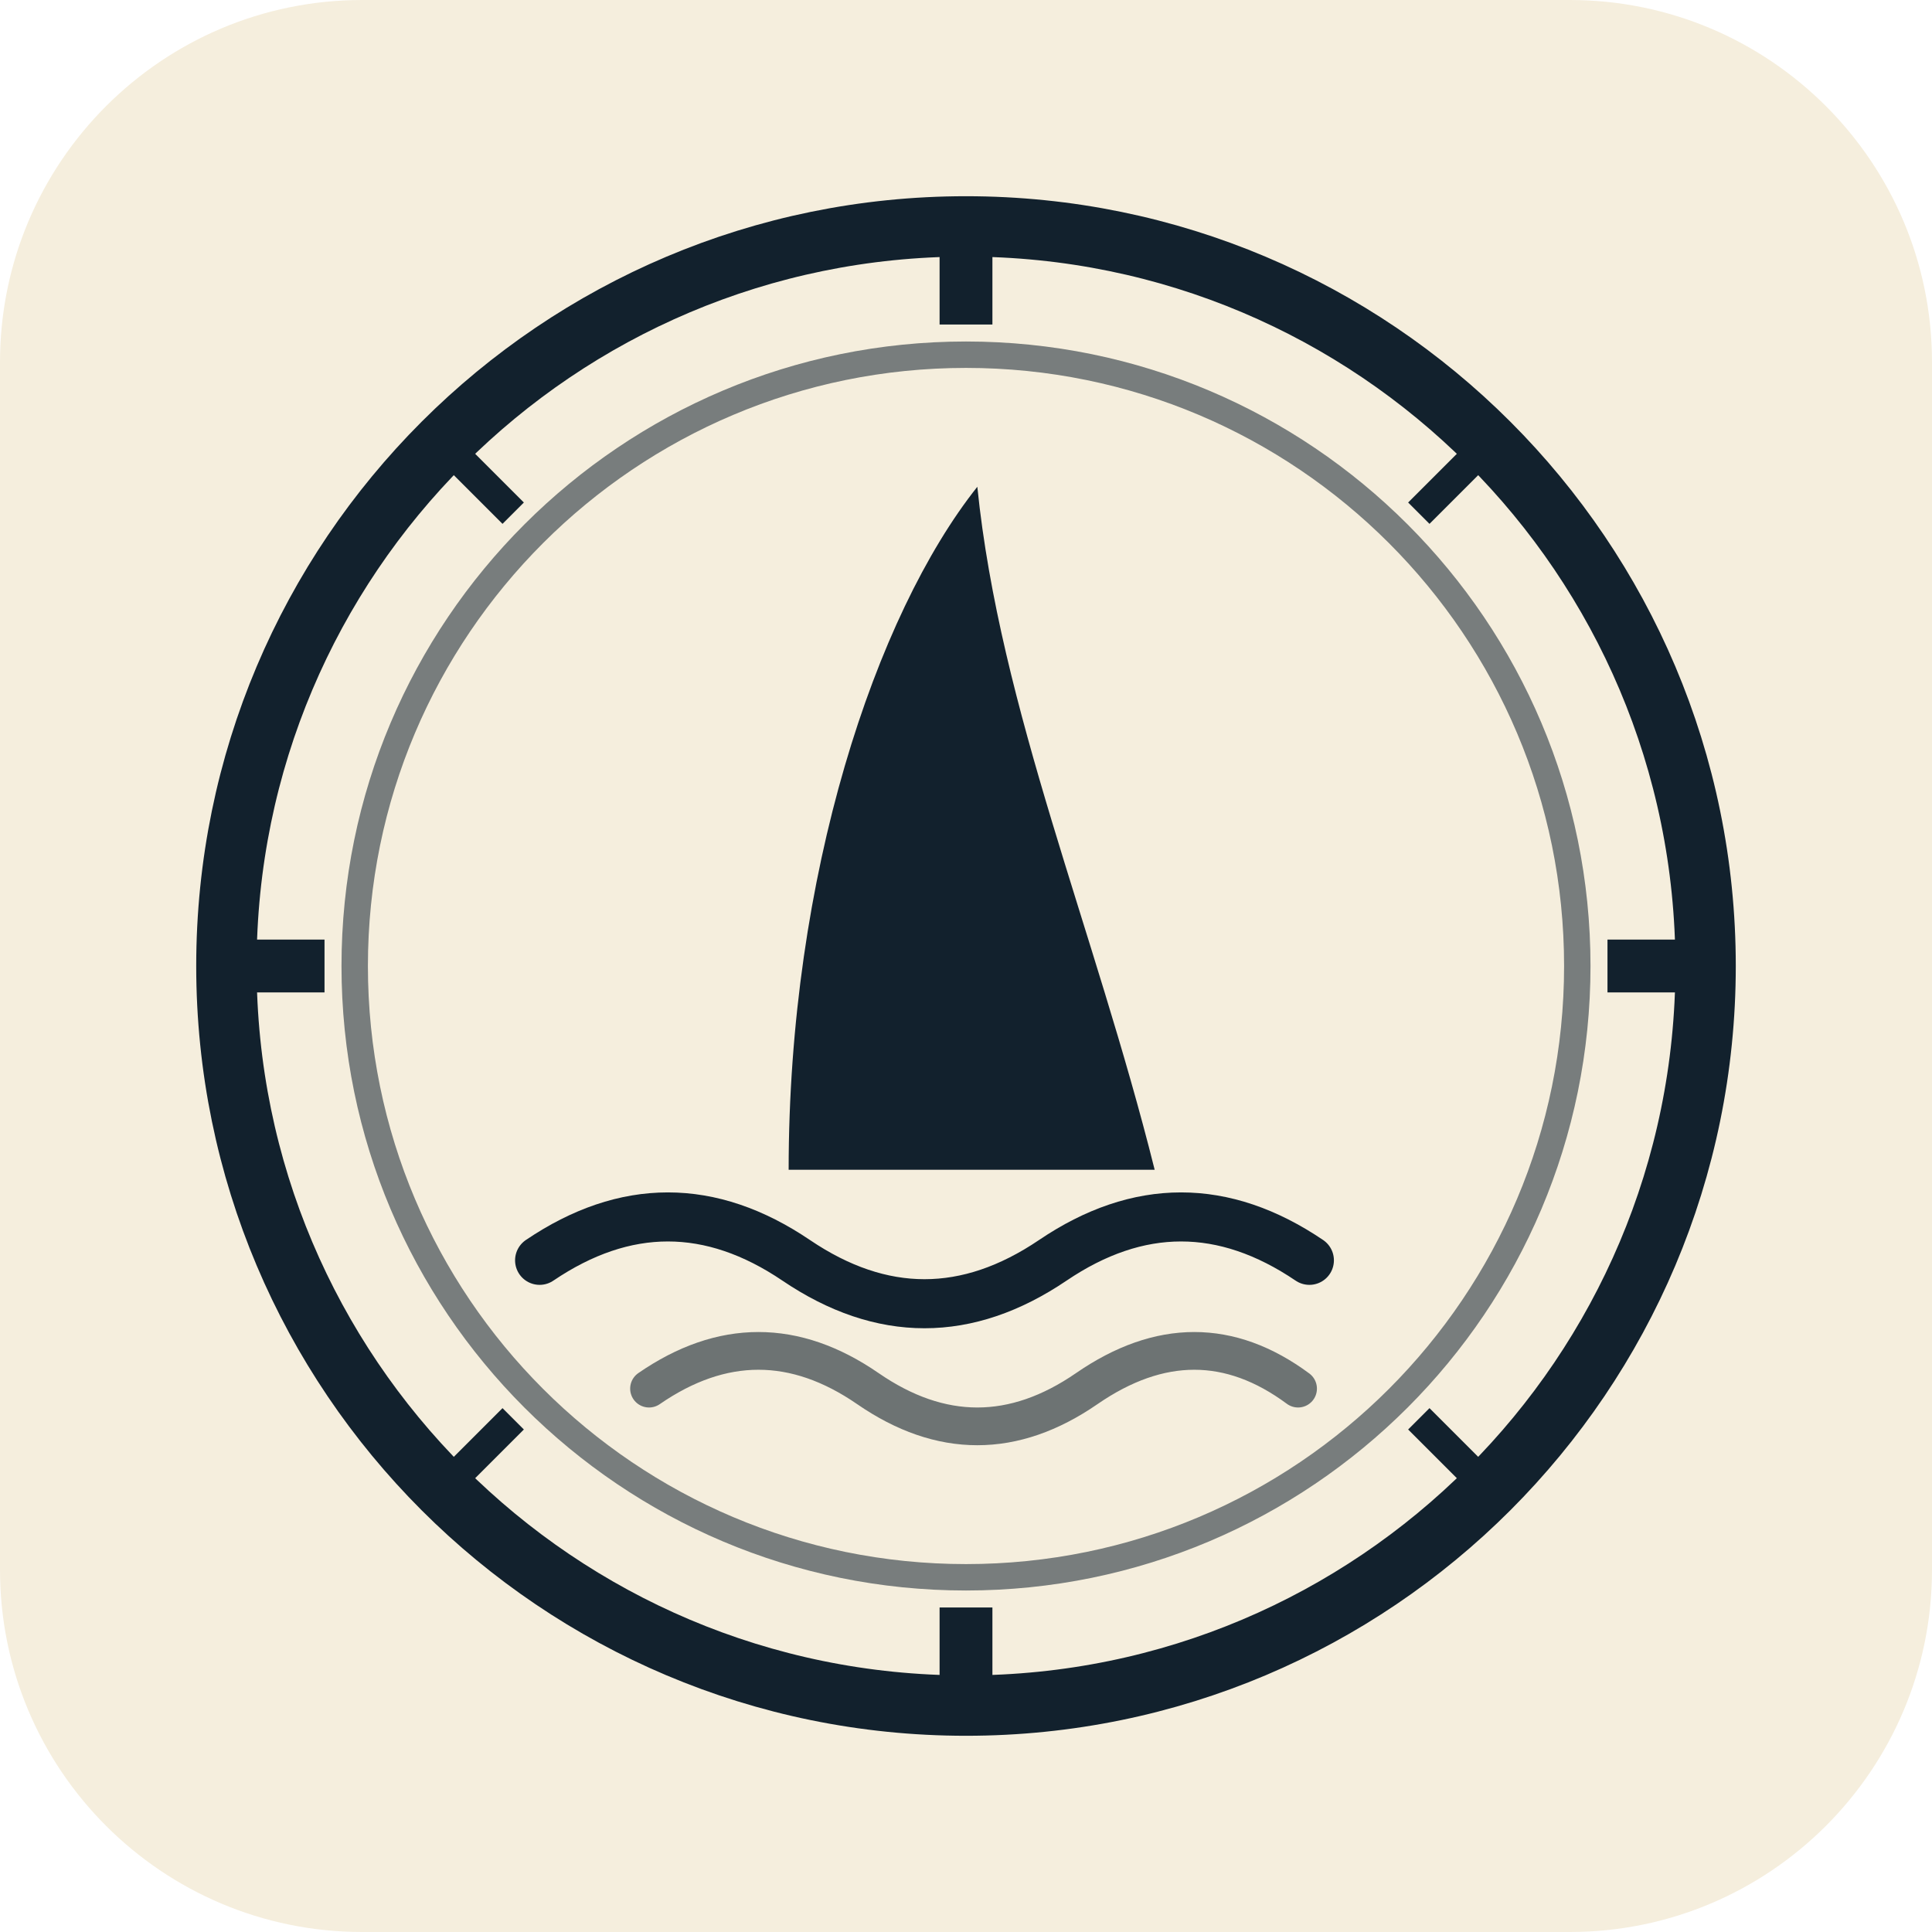
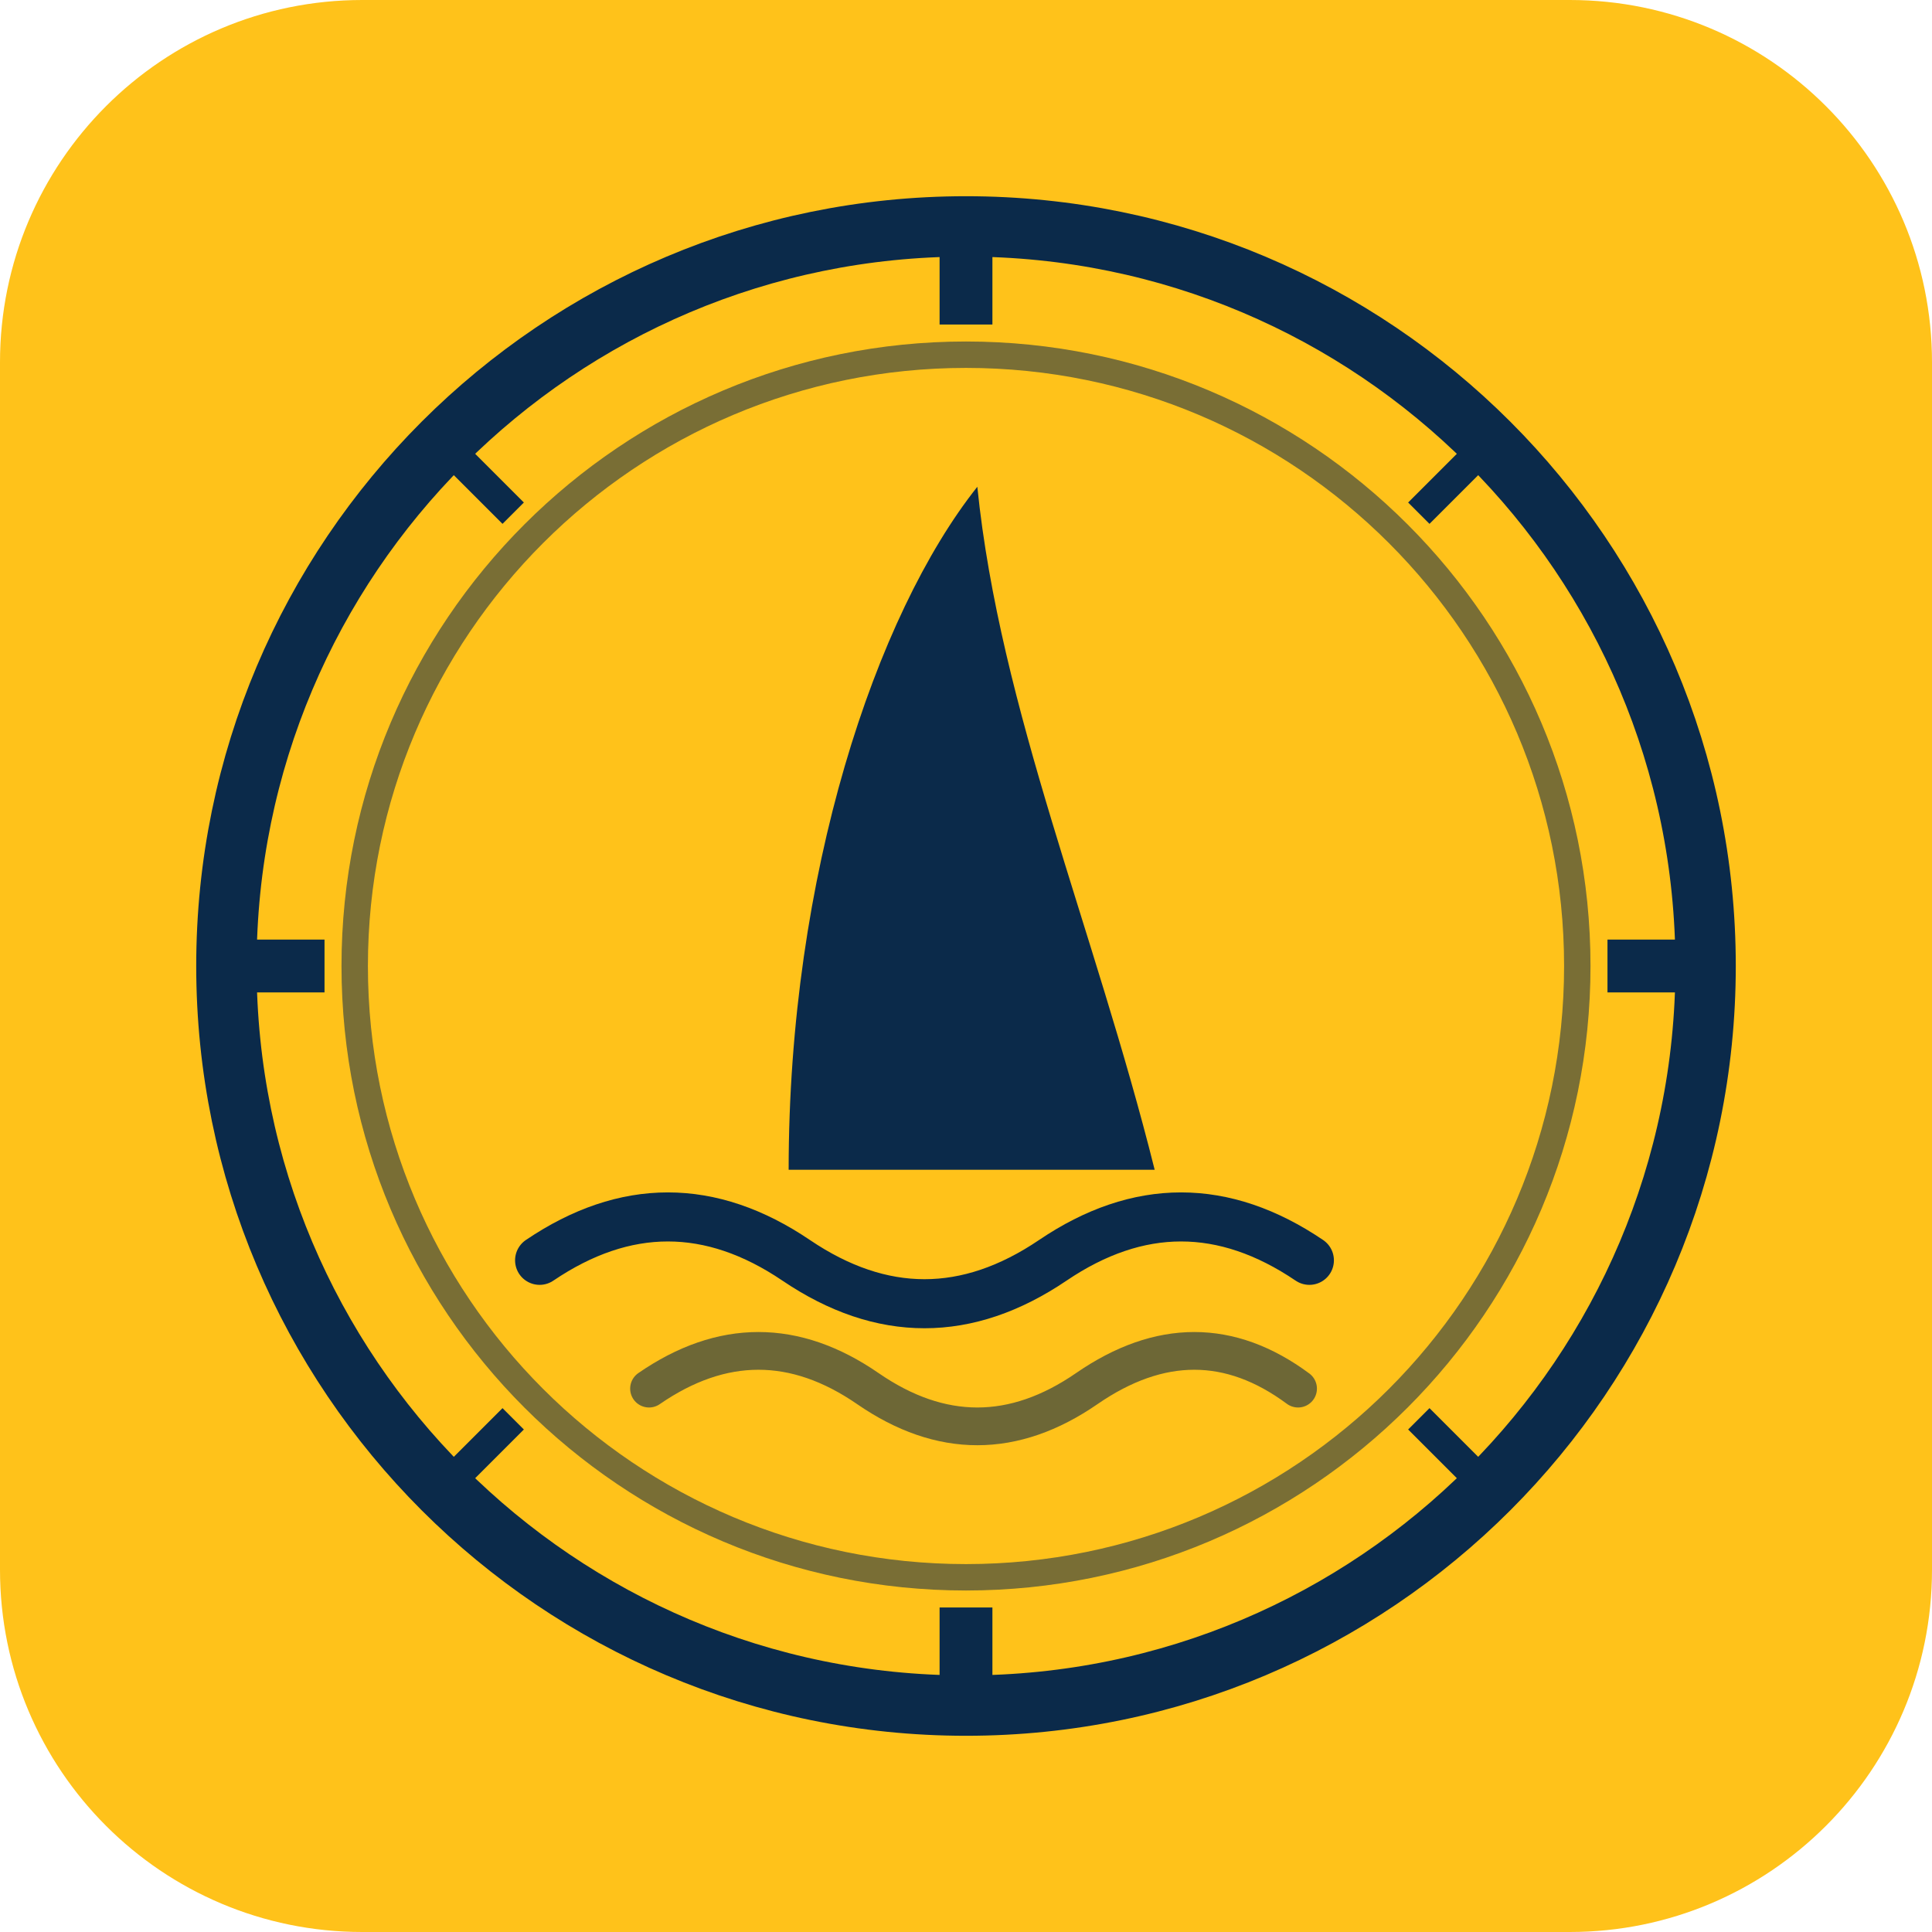
<svg xmlns="http://www.w3.org/2000/svg" width="512" height="512" viewBox="0 0 512 512">
-   <rect width="512" height="512" rx="96" fill="#F5EEDD" />
+   <rect width="512" height="512" rx="96" fill="#FFC21A" />
  <g transform="translate(256 256)">
-     <circle r="196" fill="none" stroke="#12212D" stroke-width="16" />
-     <circle r="162" fill="none" stroke="#12212D" stroke-width="7" opacity="0.55" />
-     <g stroke="#12212D">
+     <circle r="196" fill="none" stroke="#0B2A4A" stroke-width="16" />
+     <circle r="162" fill="none" stroke="#0B2A4A" stroke-width="7" opacity="0.55" />
+     <g stroke="#0B2A4A">
      <line x1="0" y1="-196" x2="0" y2="-170" stroke-width="14" />
      <line x1="0" y1="196" x2="0" y2="170" stroke-width="14" />
      <line x1="-196" y1="0" x2="-170" y2="0" stroke-width="14" />
      <line x1="196" y1="0" x2="170" y2="0" stroke-width="14" />
      <line x1="-139" y1="-139" x2="-120" y2="-120" stroke-width="8" />
      <line x1="139" y1="-139" x2="120" y2="-120" stroke-width="8" />
      <line x1="-139" y1="139" x2="-120" y2="120" stroke-width="8" />
      <line x1="139" y1="139" x2="120" y2="120" stroke-width="8" />
    </g>
-     <path d="M-47 54 C-47 -24 -24 -93 3 -127 C9 -68 34 -10 50 54 Z" fill="#12212D" />
-     <path d="M-113 78 Q-79 55 -45 78 T23 78 T91 78" fill="none" stroke="#12212D" stroke-width="13" stroke-linecap="round" />
-     <path d="M-84 112 Q-55 92 -26 112 T32 112 T88 112" fill="none" stroke="#12212D" stroke-width="10" stroke-linecap="round" opacity="0.6" />
+     <path d="M-47 54 C-47 -24 -24 -93 3 -127 C9 -68 34 -10 50 54 Z" fill="#0B2A4A" />
+     <path d="M-113 78 Q-79 55 -45 78 T23 78 T91 78" fill="none" stroke="#0B2A4A" stroke-width="13" stroke-linecap="round" />
+     <path d="M-84 112 Q-55 92 -26 112 T32 112 T88 112" fill="none" stroke="#0B2A4A" stroke-width="10" stroke-linecap="round" opacity="0.6" />
  </g>
</svg>
